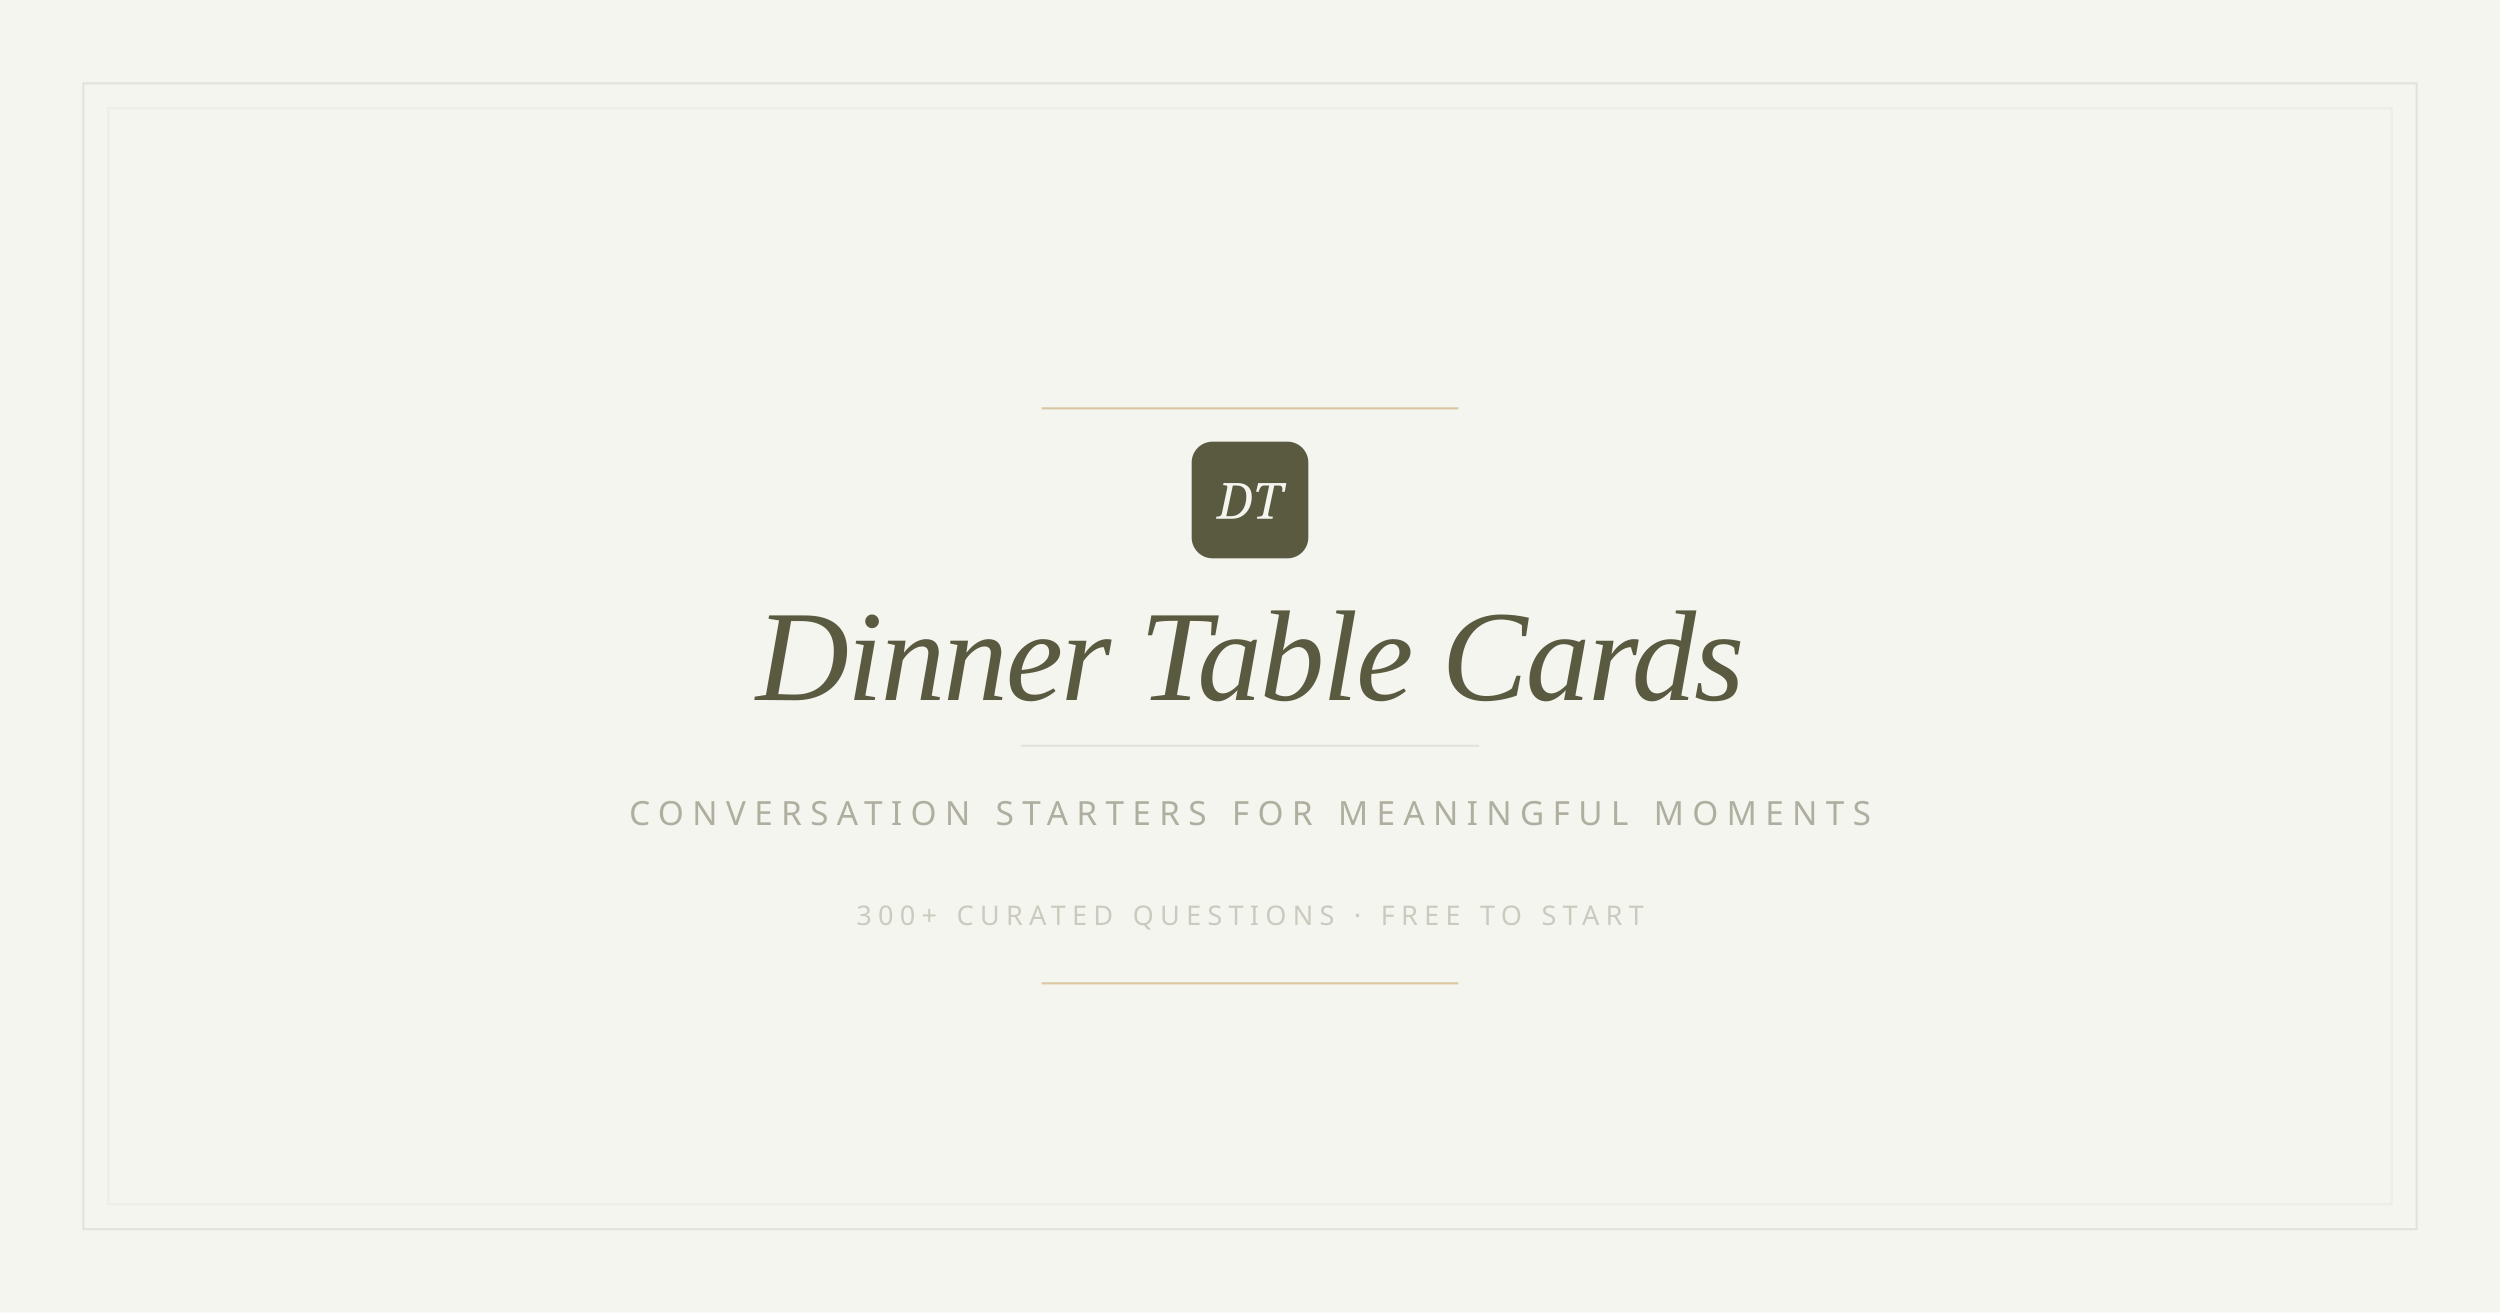
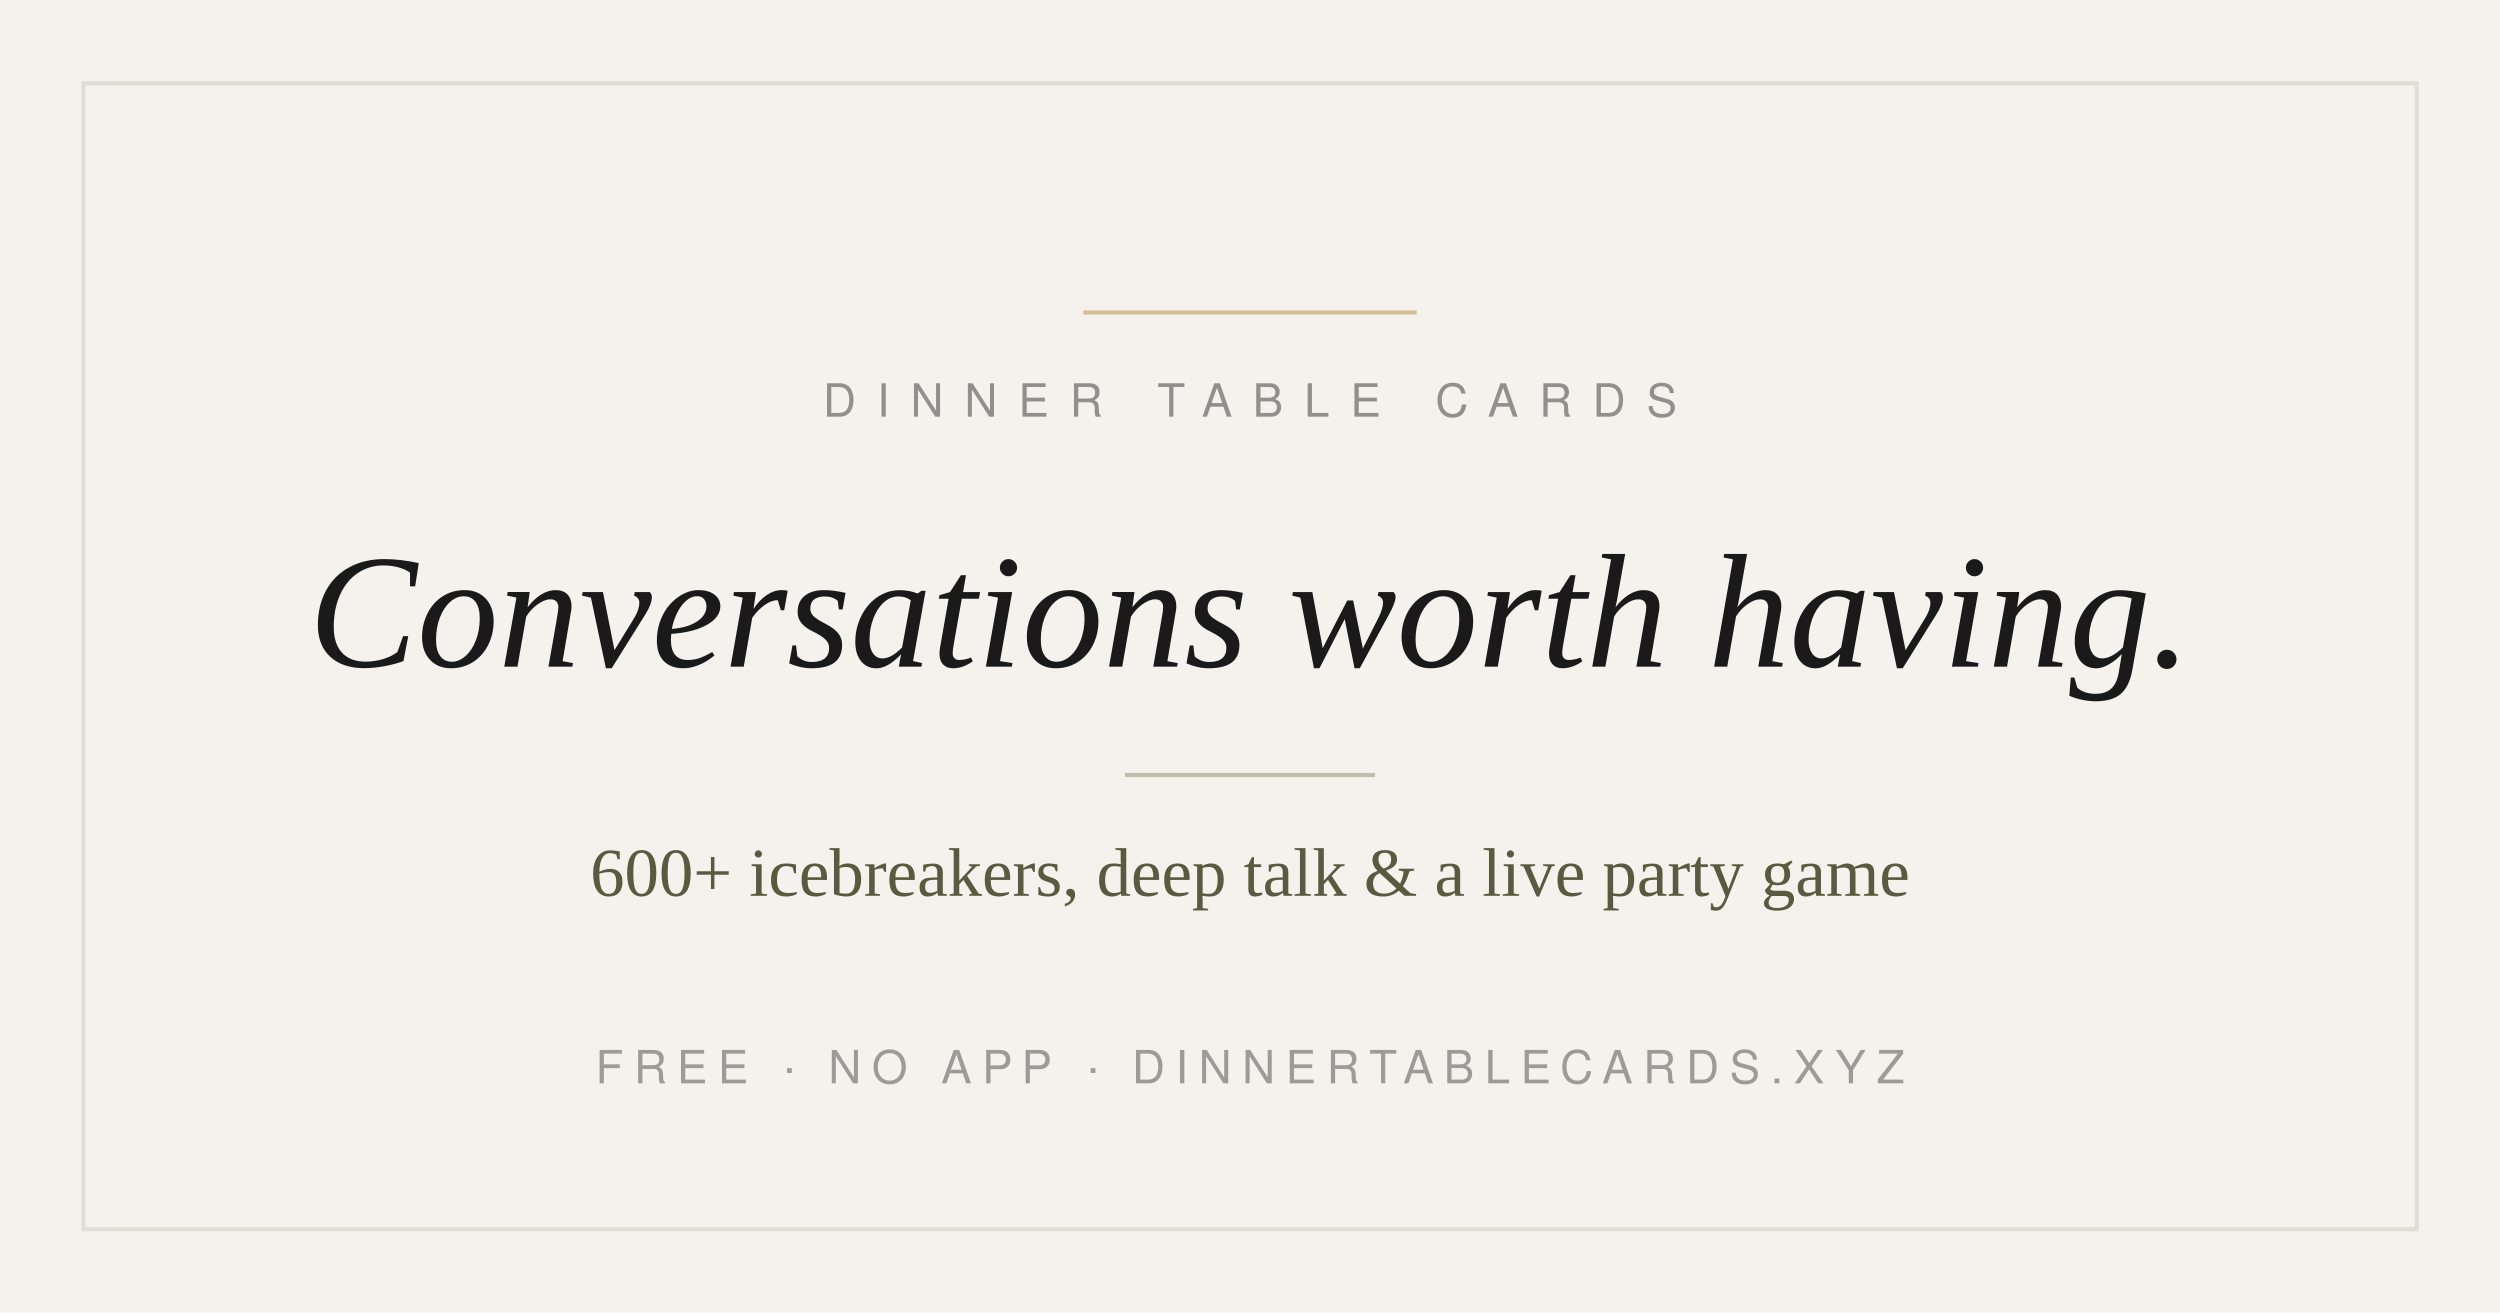
<svg xmlns="http://www.w3.org/2000/svg" width="1200" height="630" viewBox="0 0 1200 630">
-   <rect width="1200" height="630" fill="#F5F5F0" />
-   <rect x="40" y="40" width="1120" height="550" fill="none" stroke="#5A5A40" stroke-opacity="0.12" stroke-width="1" />
-   <rect x="52" y="52" width="1096" height="526" fill="none" stroke="#5A5A40" stroke-opacity="0.05" stroke-width="1" />
-   <line x1="500" y1="196" x2="700" y2="196" stroke="#C8A96E" stroke-opacity="0.6" stroke-width="1" />
-   <rect x="572" y="212" width="56" height="56" rx="10" fill="#5A5A40" />
-   <text x="600" y="249" font-family="Georgia, serif" font-size="24" font-style="italic" fill="#F5F5F0" text-anchor="middle">DT</text>
-   <text x="600" y="336" font-family="Georgia, 'Times New Roman', serif" font-size="62" font-style="italic" fill="#5A5A40" text-anchor="middle" letter-spacing="-1">Dinner Table Cards</text>
-   <line x1="490" y1="358" x2="710" y2="358" stroke="#5A5A40" stroke-opacity="0.12" stroke-width="1" />
-   <text x="600" y="396" font-family="Georgia, 'Arial Narrow', sans-serif" font-size="16" fill="#5A5A40" fill-opacity="0.45" text-anchor="middle" letter-spacing="4">CONVERSATION STARTERS FOR MEANINGFUL MOMENTS</text>
-   <text x="600" y="444" font-family="Georgia, 'Arial Narrow', sans-serif" font-size="13" fill="#5A5A40" fill-opacity="0.28" text-anchor="middle" letter-spacing="3">300+ CURATED QUESTIONS · FREE TO START</text>
-   <line x1="500" y1="472" x2="700" y2="472" stroke="#C8A96E" stroke-opacity="0.6" stroke-width="1" />
+   <rect width="1200" height="630" fill="#F5F2ED" />
+   <rect x="40" y="40" width="1120" height="550" fill="none" stroke="#5A5A40" stroke-opacity="0.14" stroke-width="2" />
+   <line x1="520" y1="150" x2="680" y2="150" stroke="#C8A96E" stroke-opacity="0.7" stroke-width="2" />
+   <text x="600" y="200" font-family="Helvetica, Arial, sans-serif" font-size="22" fill="#1A1A1A" fill-opacity="0.45" text-anchor="middle" letter-spacing="10">DINNER TABLE CARDS</text>
+   <text x="600" y="320" font-family="Georgia, 'Times New Roman', serif" font-size="78" font-style="italic" fill="#1A1A1A" text-anchor="middle">Conversations worth having.</text>
+   <line x1="540" y1="372" x2="660" y2="372" stroke="#5A5A40" stroke-opacity="0.35" stroke-width="2" />
+   <text x="600" y="430" font-family="Georgia, 'Times New Roman', serif" font-size="33" fill="#5A5A40" text-anchor="middle">600+ icebreakers, deep talk &amp; a live party game</text>
+   <text x="600" y="520" font-family="Helvetica, Arial, sans-serif" font-size="22" fill="#1A1A1A" fill-opacity="0.4" text-anchor="middle" letter-spacing="5">FREE  ·  NO APP  ·  DINNERTABLECARDS.XYZ</text>
</svg>
